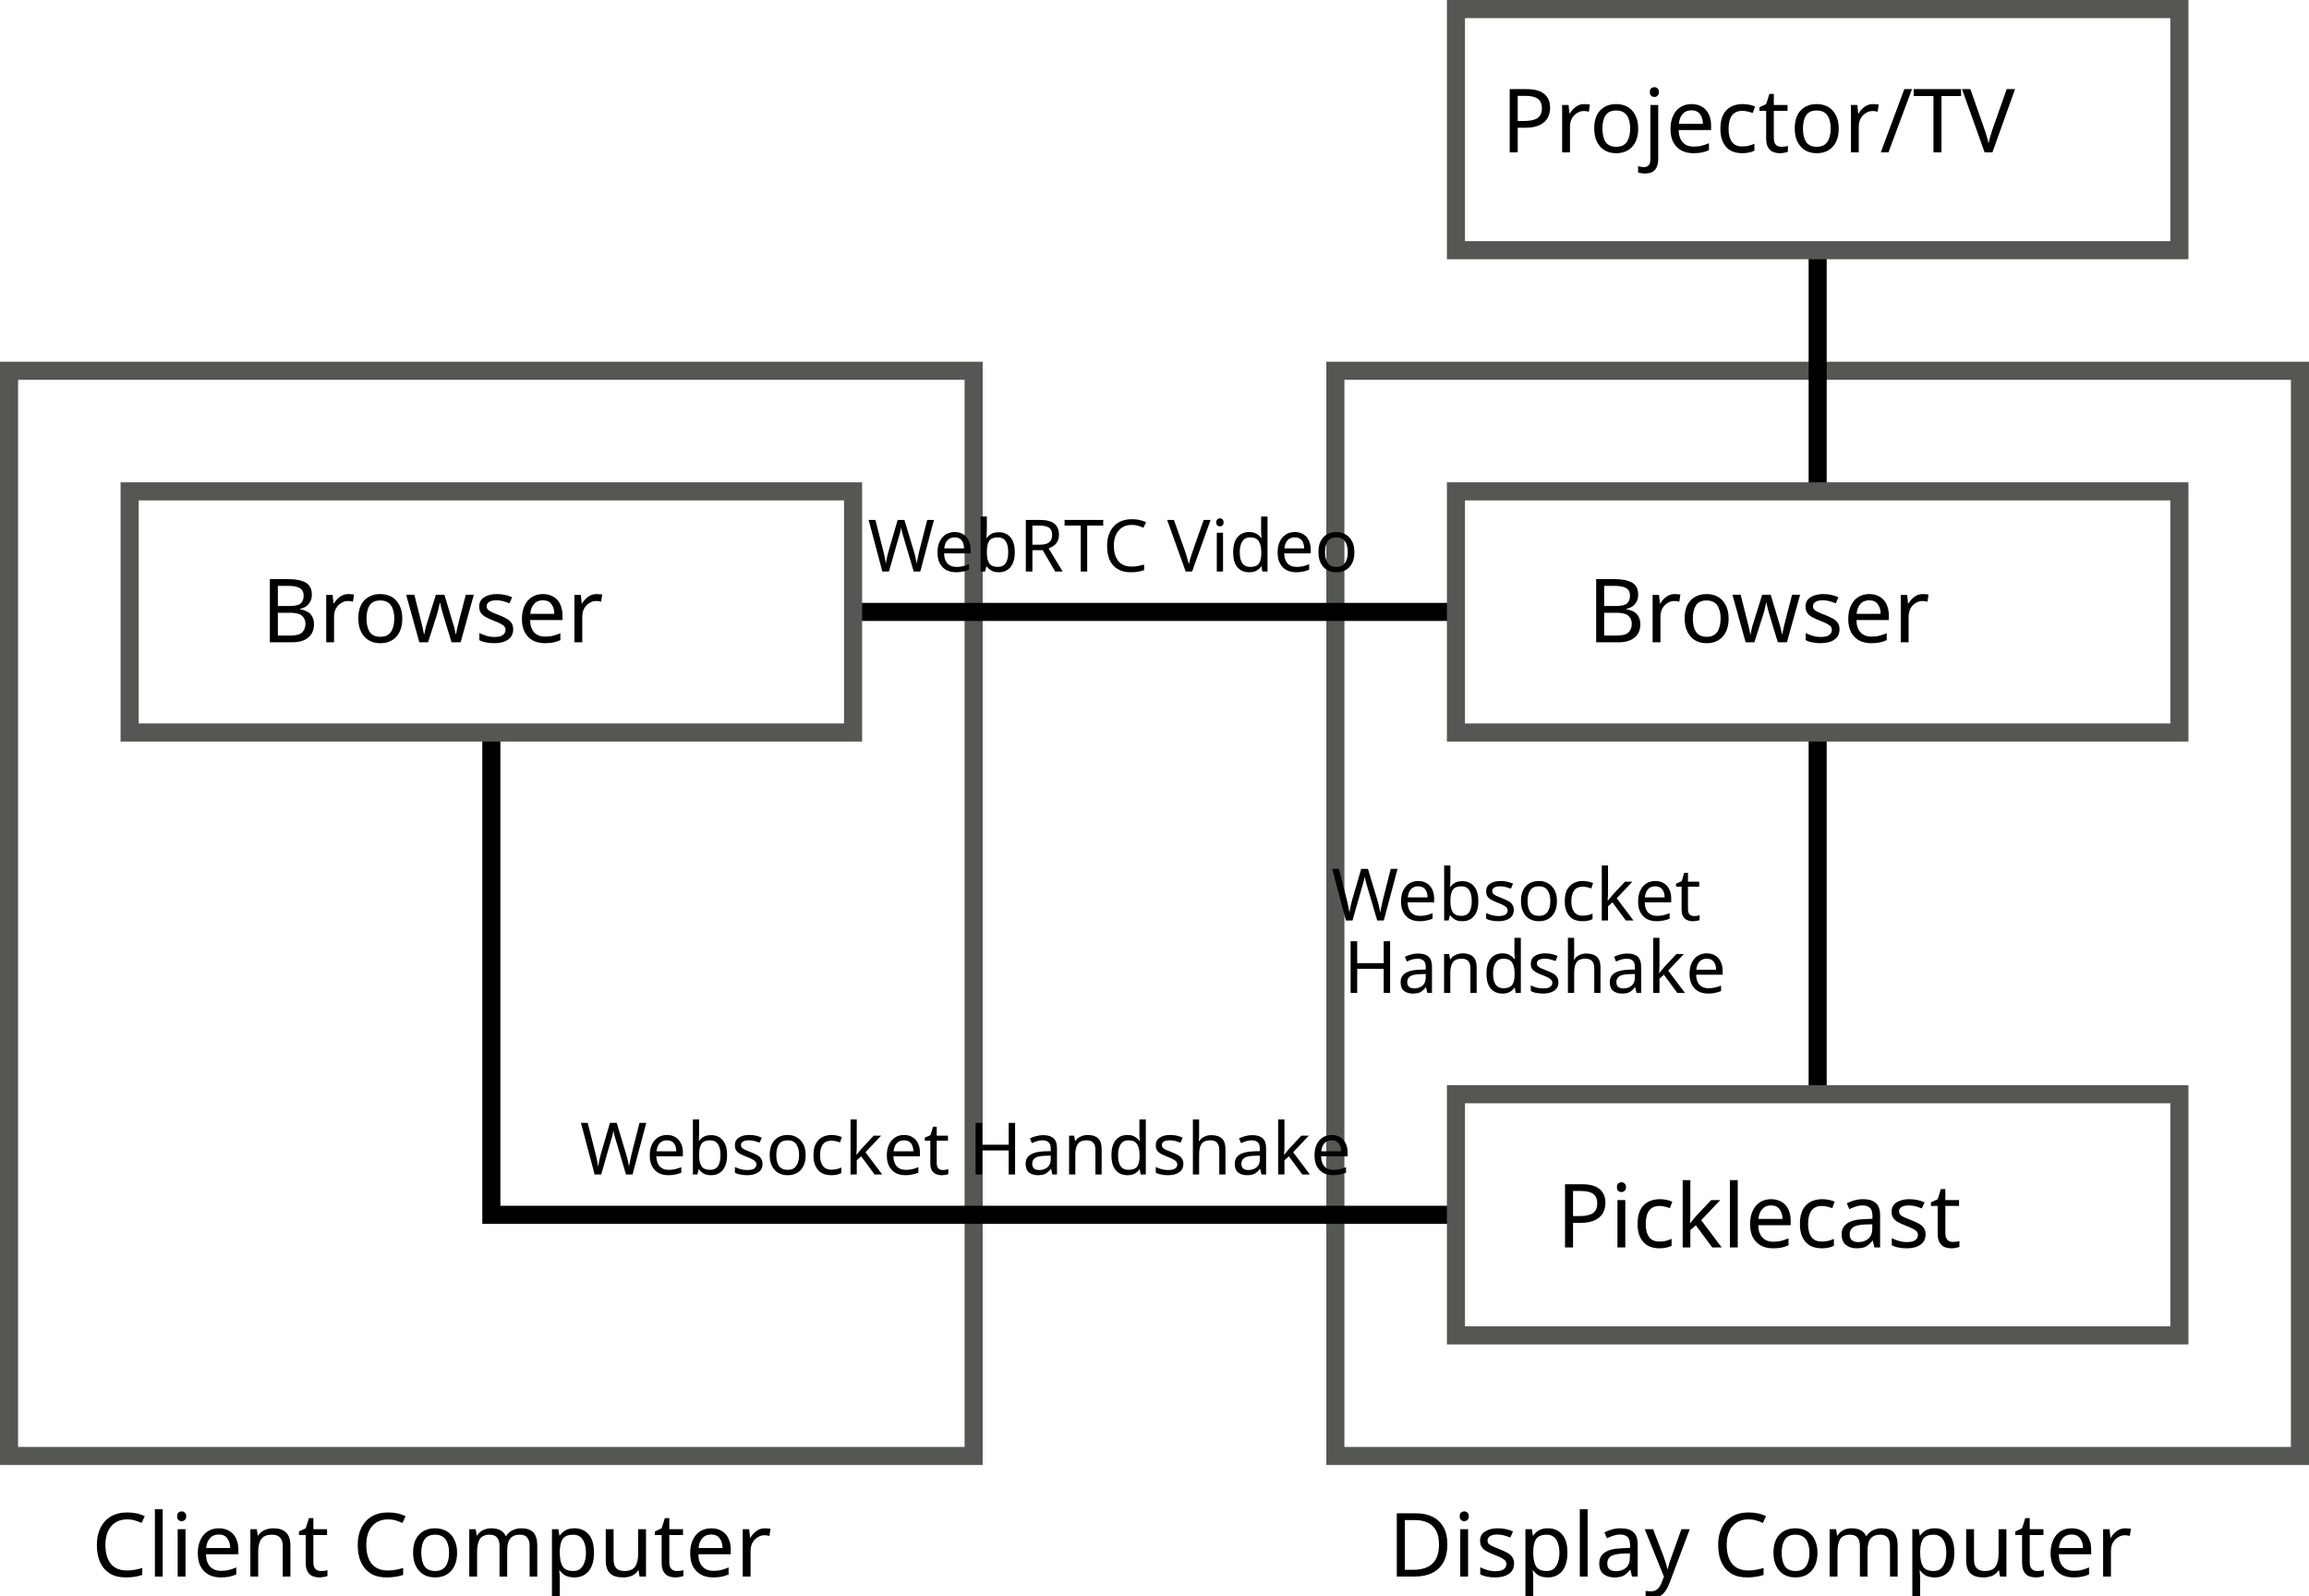
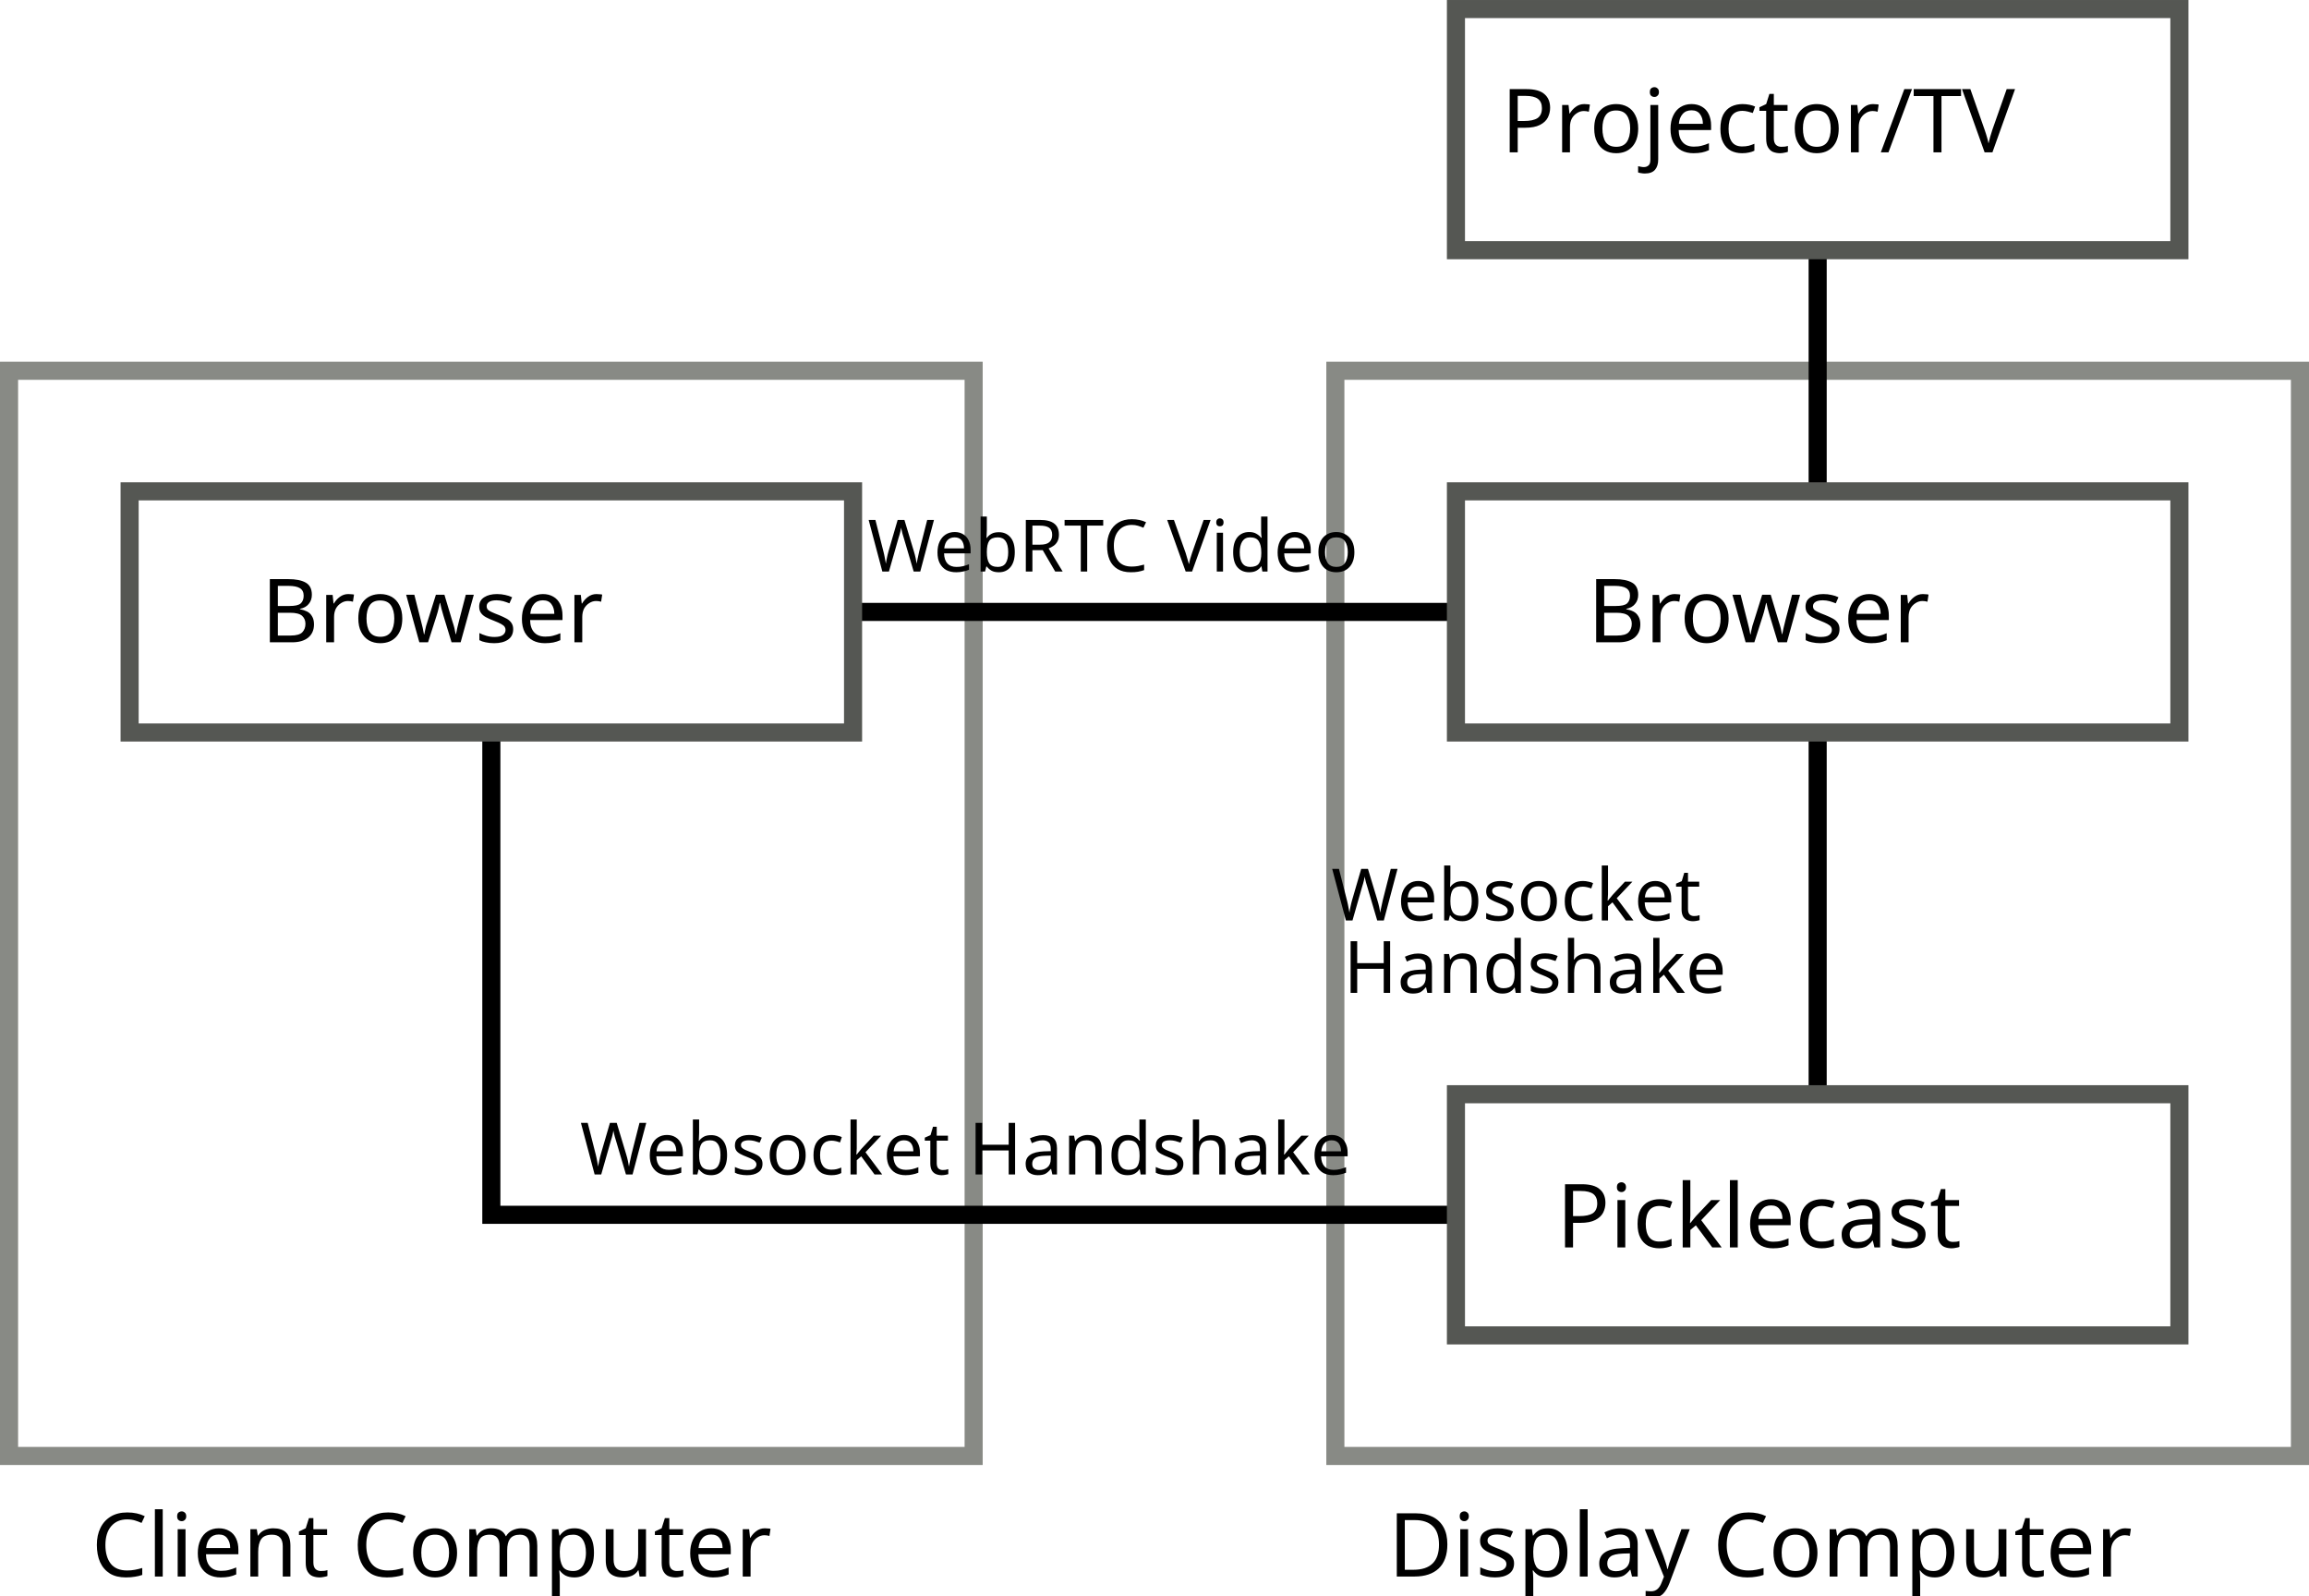
<svg xmlns="http://www.w3.org/2000/svg" width="202.671mm" height="140.067mm" viewBox="0 0 202.671 140.067" version="1.1" id="svg5">
  <defs id="defs2">
    <marker style="overflow:visible" id="Arrow2Send" refX="0" refY="0" orient="auto">
      <path transform="matrix(-0.3,0,0,-0.3,0.69,0)" d="M 8.719,4.034 -2.207,0.016 8.719,-4.002 c -1.745,2.372 -1.735,5.617 -6e-7,8.035 z" style="fill:context-stroke;fill-rule:evenodd;stroke:context-stroke;stroke-width:0.625;stroke-linejoin:round" id="path8530" />
    </marker>
    <marker style="overflow:visible" id="Arrow2Sstart" refX="0" refY="0" orient="auto">
      <path transform="matrix(0.3,0,0,0.3,-0.69,0)" d="M 8.719,4.034 -2.207,0.016 8.719,-4.002 c -1.745,2.372 -1.735,5.617 -6e-7,8.035 z" style="fill:context-stroke;fill-rule:evenodd;stroke:context-stroke;stroke-width:0.625;stroke-linejoin:round" id="path8527" />
    </marker>
  </defs>
  <g id="layer1" transform="translate(-4.497916,-258.4979)">
-     <rect style="fill:none;stroke:#555753;stroke-width:1.587;stroke-opacity:1;paint-order:markers fill stroke" id="rect1122" width="84.667" height="95.25" x="121.708" y="291.042" />
-     <rect style="fill:none;stroke:#555753;stroke-width:1.587;stroke-opacity:1;paint-order:markers fill stroke" id="rect1122-3" width="84.667" height="95.25" x="5.292" y="291.042" />
+     <rect style="fill:none;stroke:#888a85;stroke-width:1.587;stroke-opacity:1;paint-order:markers fill stroke" id="rect1122" width="84.667" height="95.25" x="121.708" y="291.042" />
+     <rect style="fill:none;stroke:#888a85;stroke-width:1.587;stroke-opacity:1;paint-order:markers fill stroke" id="rect1122-3" width="84.667" height="95.25" x="5.292" y="291.042" />
    <text xml:space="preserve" style="font-size:7.761px;line-height:3.881px;font-family:'Liberation Serif';-inkscape-font-specification:'Liberation Serif';text-align:center;text-decoration:none;text-decoration-line:none;text-decoration-color:#000000;text-anchor:middle;fill:none;stroke:#000000;stroke-width:1.587;stroke-opacity:1;paint-order:markers fill stroke" x="47.301" y="314.874" id="text2880">
      <tspan id="tspan2878" style="font-style:normal;font-variant:normal;font-weight:normal;font-stretch:normal;font-size:7.761px;font-family:'Futura Bk BT';-inkscape-font-specification:'Futura Bk BT';fill:#000000;fill-opacity:1;stroke:none;stroke-width:1.587" x="47.301" y="314.874">Browser</tspan>
    </text>
    <text xml:space="preserve" style="font-size:7.761px;line-height:3.881px;font-family:'Liberation Serif';-inkscape-font-specification:'Liberation Serif';text-align:center;text-decoration:none;text-decoration-line:none;text-decoration-color:#000000;text-anchor:middle;fill:none;stroke:#000000;stroke-width:1.587;stroke-opacity:1;paint-order:markers fill stroke" x="163.742" y="367.988" id="text2880-7-6">
      <tspan id="tspan2878-5-2" style="font-style:normal;font-variant:normal;font-weight:normal;font-stretch:normal;font-size:7.761px;font-family:'Futura Bk BT';-inkscape-font-specification:'Futura Bk BT';fill:#000000;fill-opacity:1;stroke:none;stroke-width:1.587" x="163.742" y="367.988">Picklecast</tspan>
    </text>
    <path style="fill:#555753;fill-opacity:1;stroke:#000000;stroke-width:1.587;stroke-miterlimit:4;stroke-dasharray:none;stroke-opacity:1;paint-order:markers fill stroke" d="M 79.375,312.208 H 132.292" id="path8462" />
    <path style="fill:#555753;fill-opacity:1;stroke:#000000;stroke-width:1.587;stroke-miterlimit:4;stroke-dasharray:none;stroke-opacity:1;paint-order:markers fill stroke" d="m 164.042,354.542 v -31.75" id="path8839" />
    <path style="fill:#555753;fill-opacity:1;stroke:#000000;stroke-width:1.587;stroke-miterlimit:4;stroke-dasharray:none;stroke-opacity:1;paint-order:markers fill stroke" d="M 164.042,301.625 V 280.458" id="path8839-0" />
    <path style="fill:none;fill-opacity:1;stroke:#000000;stroke-width:1.587;stroke-miterlimit:4;stroke-dasharray:none;stroke-opacity:1;paint-order:markers fill stroke" d="M 132.292,365.125 H 47.625 v -42.333" id="path8973" />
    <rect style="fill:none;stroke:#555753;stroke-width:1.587;stroke-opacity:1;paint-order:markers fill stroke" id="rect1292" width="63.5" height="21.167" x="15.875" y="301.625" />
    <rect style="fill:none;stroke:#555753;stroke-width:1.587;stroke-opacity:1;paint-order:markers fill stroke" id="rect1292-6" width="63.5" height="21.167" x="132.292" y="301.625" />
    <rect style="fill:none;stroke:#555753;stroke-width:1.587;stroke-opacity:1;paint-order:markers fill stroke" id="rect1292-6-9" width="63.5" height="21.167" x="132.292" y="259.292" />
    <text xml:space="preserve" style="font-size:7.761px;line-height:3.881px;font-family:'Liberation Serif';-inkscape-font-specification:'Liberation Serif';text-align:center;text-decoration:none;text-decoration-line:none;text-decoration-color:#000000;text-anchor:middle;fill:none;stroke:#000000;stroke-width:1.587;stroke-opacity:1;paint-order:markers fill stroke" x="163.718" y="314.874" id="text2880-7">
      <tspan id="tspan2878-5" style="font-style:normal;font-variant:normal;font-weight:normal;font-stretch:normal;font-size:7.761px;font-family:'Futura Bk BT';-inkscape-font-specification:'Futura Bk BT';fill:#000000;fill-opacity:1;stroke:none;stroke-width:1.587" x="163.718" y="314.874">Browser</tspan>
    </text>
    <text xml:space="preserve" style="font-size:7.761px;line-height:3.881px;font-family:'Liberation Serif';-inkscape-font-specification:'Liberation Serif';text-align:center;text-decoration:none;text-decoration-line:none;text-decoration-color:#000000;text-anchor:middle;fill:none;stroke:#000000;stroke-width:1.587;stroke-opacity:1;paint-order:markers fill stroke" x="163.667" y="271.866" id="text2880-7-3">
      <tspan id="tspan2878-5-6" style="font-style:normal;font-variant:normal;font-weight:normal;font-stretch:normal;font-size:7.761px;font-family:'Futura Bk BT';-inkscape-font-specification:'Futura Bk BT';fill:#000000;fill-opacity:1;stroke:none;stroke-width:1.587" x="163.667" y="271.866">Projector/TV</tspan>
    </text>
    <rect style="fill:none;stroke:#555753;stroke-width:1.587;stroke-opacity:1;paint-order:markers fill stroke" id="rect1292-6-5" width="63.5" height="21.167" x="132.292" y="354.542" />
    <text xml:space="preserve" style="font-style:normal;font-variant:normal;font-weight:normal;font-stretch:normal;font-size:11.289px;line-height:3.175px;font-family:'Futura Bk BT';-inkscape-font-specification:'Futura Bk BT';text-align:center;text-decoration:none;text-decoration-line:none;text-decoration-color:#000000;text-anchor:middle;fill:#000000;fill-opacity:1;stroke:none;stroke-width:1.587;stroke-miterlimit:4;stroke-dasharray:none;stroke-opacity:1;paint-order:markers fill stroke" x="95.25" y="365.125" id="text11611">
      <tspan id="tspan11609" style="fill:#000000;fill-opacity:1;stroke:none;stroke-width:1.587" x="95.25" y="365.125" />
    </text>
    <text xml:space="preserve" style="font-style:normal;font-variant:normal;font-weight:normal;font-stretch:normal;font-size:6.35px;line-height:1.786px;font-family:'Futura Bk BT';-inkscape-font-specification:'Futura Bk BT';text-align:center;text-decoration:none;text-decoration-line:none;text-decoration-color:#000000;text-anchor:middle;fill:#000000;fill-opacity:1;stroke:none;stroke-width:1.587;stroke-miterlimit:4;stroke-dasharray:none;stroke-opacity:1;paint-order:markers fill stroke" x="93.39" y="361.583" id="text14453">
      <tspan id="tspan14451" style="font-size:6.35px;stroke-width:1.587" x="93.39" y="361.583">Websocket Handshake</tspan>
    </text>
    <text xml:space="preserve" style="font-style:normal;font-variant:normal;font-weight:normal;font-stretch:normal;font-size:6.35px;line-height:1;font-family:'Futura Bk BT';-inkscape-font-specification:'Futura Bk BT';text-align:center;text-decoration:none;text-decoration-line:none;text-decoration-color:#000000;text-anchor:middle;fill:#000000;fill-opacity:1;stroke:none;stroke-width:1.587;stroke-miterlimit:4;stroke-dasharray:none;stroke-opacity:1;paint-order:markers fill stroke" x="143.362" y="337.767" id="text14453-9">
      <tspan style="font-size:6.35px;stroke-width:1.587" x="143.362" y="339.293" id="tspan23702">Websocket</tspan>
      <tspan style="font-size:6.35px;stroke-width:1.587" x="143.362" y="345.643" id="tspan36018">Handshake</tspan>
    </text>
    <text xml:space="preserve" style="font-style:normal;font-variant:normal;font-weight:normal;font-stretch:normal;font-size:6.35px;line-height:1;font-family:'Futura Bk BT';-inkscape-font-specification:'Futura Bk BT';text-align:center;text-decoration:none;text-decoration-line:none;text-decoration-color:#000000;text-anchor:middle;fill:#000000;fill-opacity:1;stroke:none;stroke-width:1.587;stroke-miterlimit:4;stroke-dasharray:none;stroke-opacity:1;paint-order:markers fill stroke" x="106.32" y="308.663" id="text14453-9-2">
      <tspan style="font-size:6.35px;stroke-width:1.587" x="106.32" y="308.663" id="tspan23702-0">WebRTC Video</tspan>
    </text>
    <text xml:space="preserve" style="font-style:normal;font-variant:normal;font-weight:normal;font-stretch:normal;font-size:7.761px;line-height:3.175px;font-family:'Futura Bk BT';-inkscape-font-specification:'Futura Bk BT';text-align:center;text-decoration:none;text-decoration-line:none;text-decoration-color:#000000;text-anchor:middle;fill:#000000;fill-opacity:1;stroke:none;stroke-width:1.587;stroke-miterlimit:4;stroke-dasharray:none;stroke-opacity:1;paint-order:markers fill stroke" x="47.428" y="396.875" id="text32278">
      <tspan id="tspan32276" style="stroke-width:1.587" x="47.428" y="396.875">Client Computer</tspan>
    </text>
    <text xml:space="preserve" style="font-style:normal;font-variant:normal;font-weight:normal;font-stretch:normal;font-size:7.761px;line-height:3.175px;font-family:'Futura Bk BT';-inkscape-font-specification:'Futura Bk BT';text-align:center;text-decoration:none;text-decoration-line:none;text-decoration-color:#000000;text-anchor:middle;fill:#000000;fill-opacity:1;stroke:none;stroke-width:1.587;stroke-miterlimit:4;stroke-dasharray:none;stroke-opacity:1;paint-order:markers fill stroke" x="164.042" y="396.875" id="text32744">
      <tspan id="tspan32742" style="stroke-width:1.587" x="164.042" y="396.875">Display Computer</tspan>
    </text>
  </g>
</svg>
